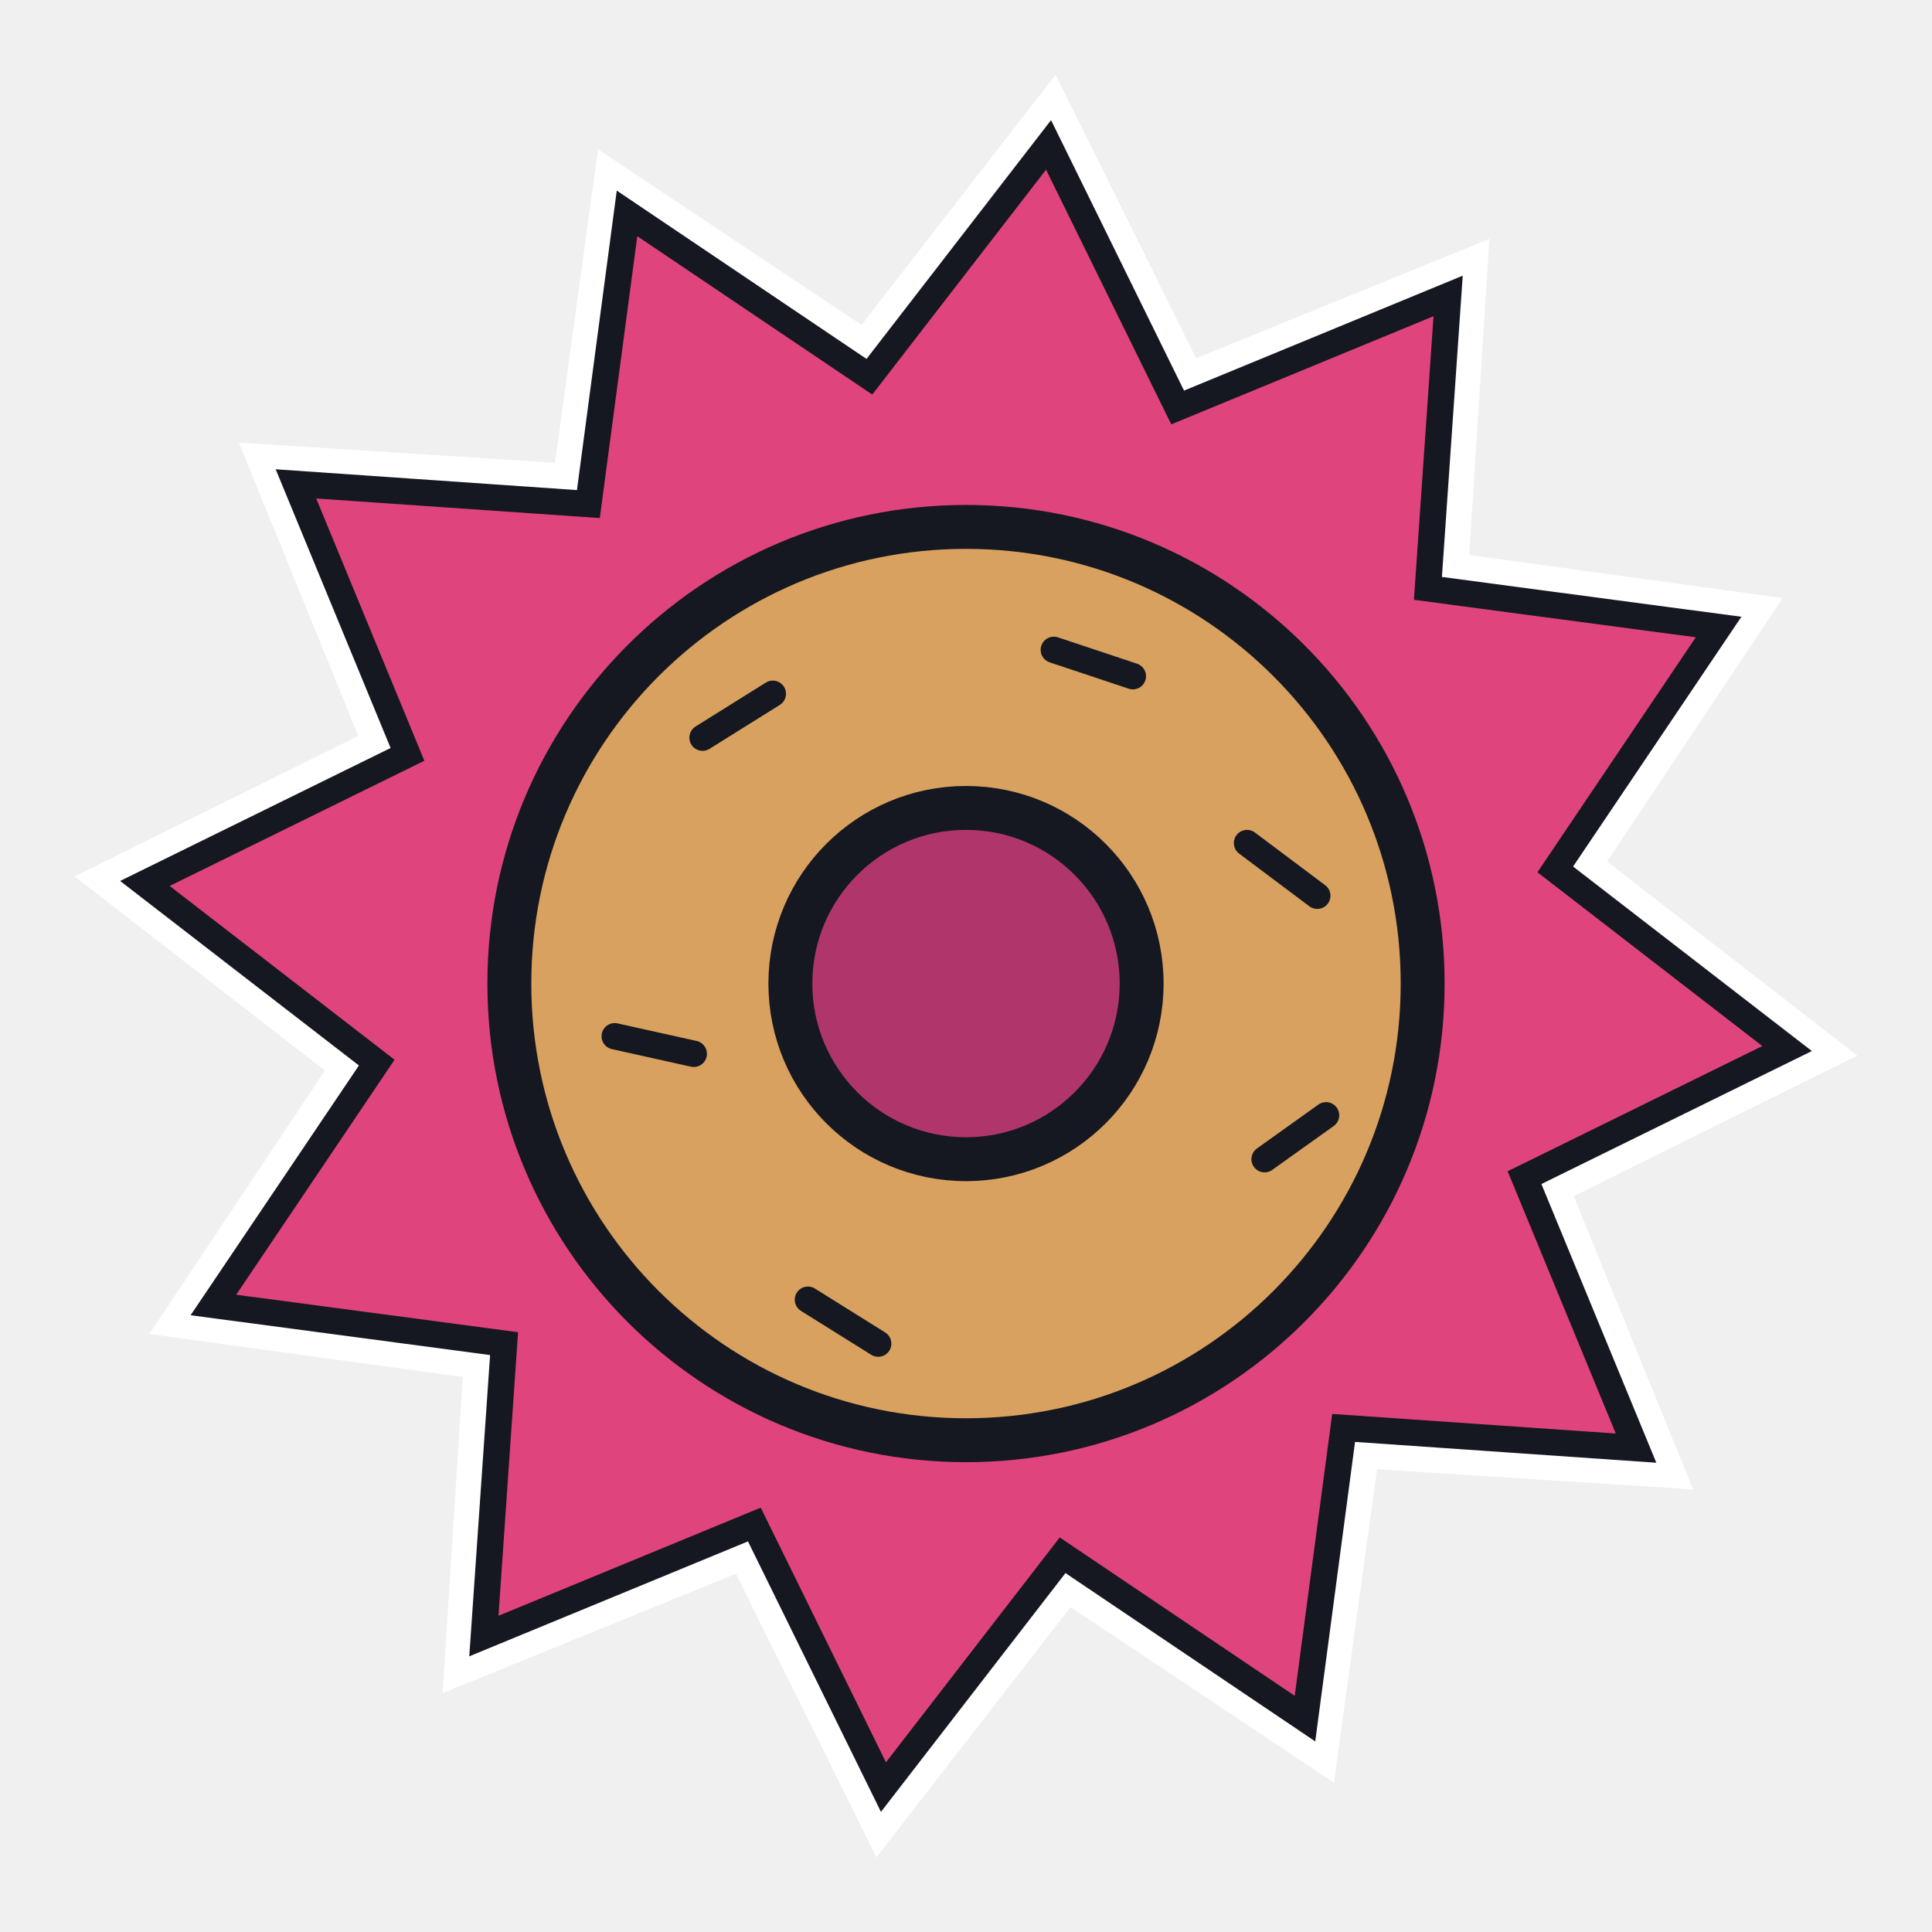
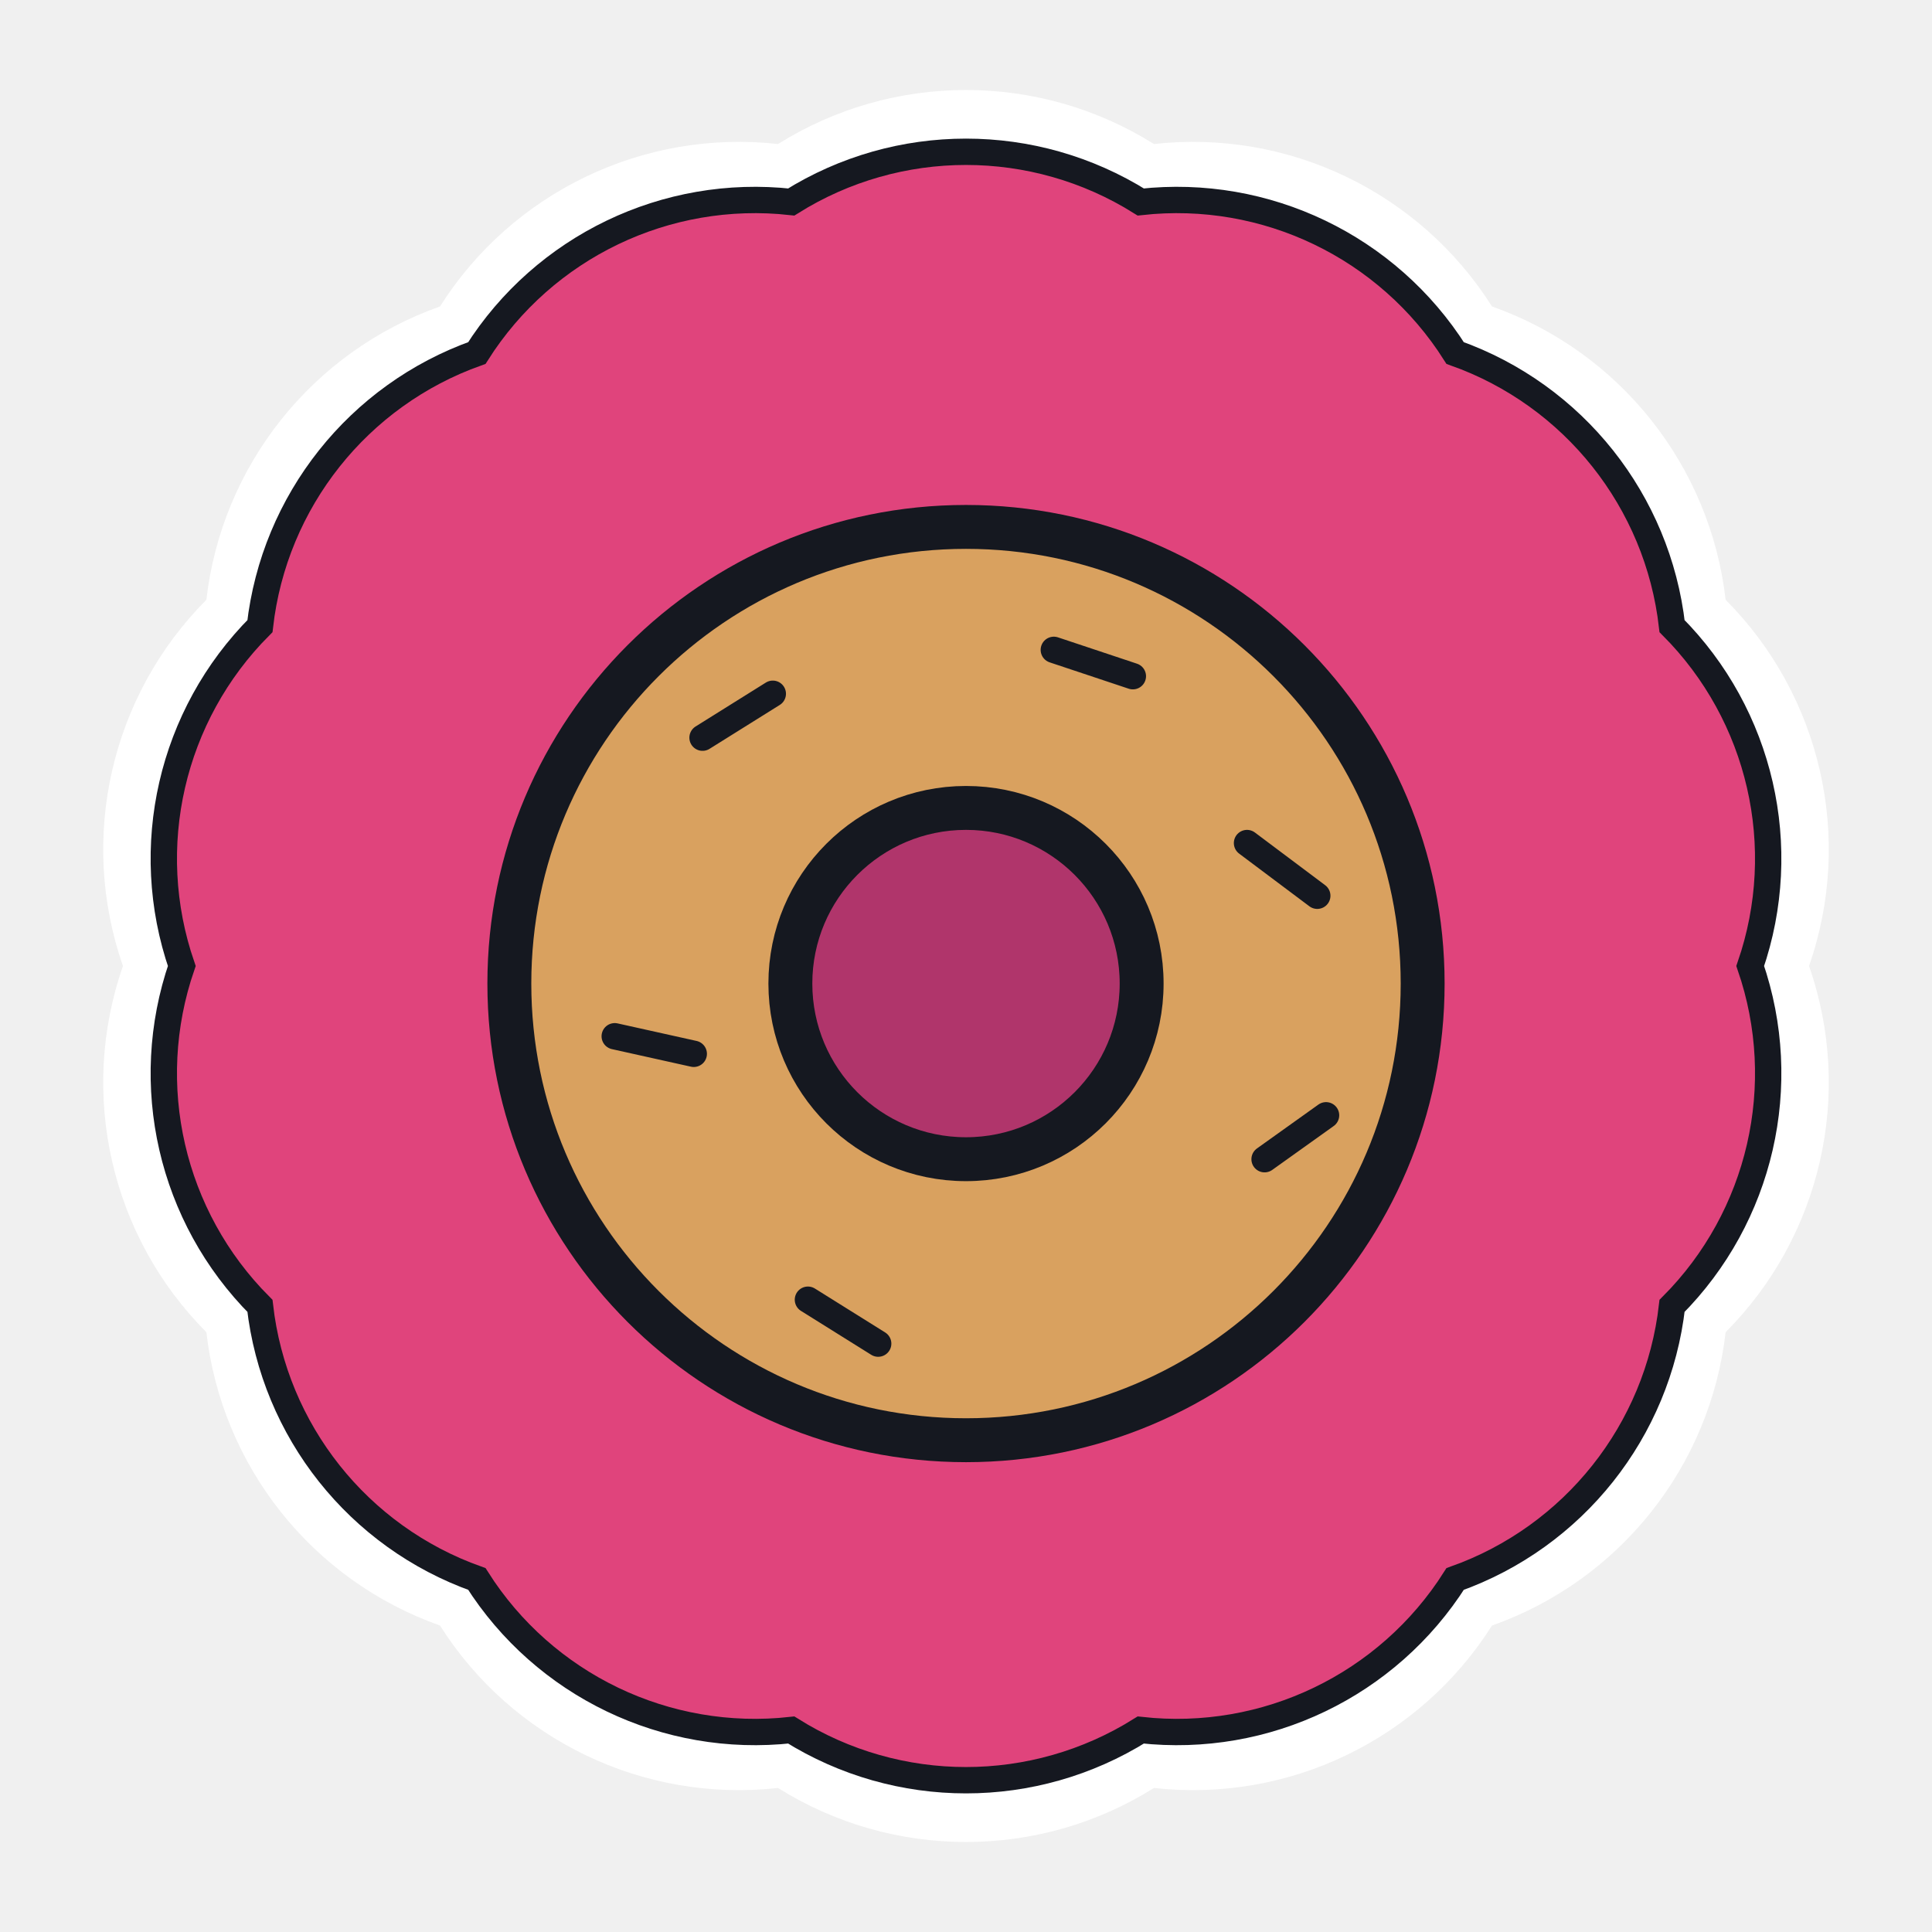
<svg xmlns="http://www.w3.org/2000/svg" viewBox="0 0 220 220">
-   <polygon points="211.5,120.2 179.2,136.2 192.8,169.6 156.8,167.3 151.9,203.0 121.9,183.0 99.8,211.5 83.8,179.2 50.4,192.8 52.7,156.8 17.0,151.9 37.0,121.9 8.5,99.8 40.8,83.8 27.2,50.4 63.2,52.7 68.1,17.0 98.1,37.0 120.2,8.5 136.2,40.8 169.6,27.2 167.3,63.2 203.0,68.1 183.0,98.1" fill="#FFFFFF" />
-   <polygon points="203.5,119.4 173.6,134.1 186.3,164.9 153.0,162.6 148.6,195.7 121.0,177.1 100.6,203.5 85.9,173.6 55.1,186.3 57.4,153.0 24.3,148.6 42.9,121.0 16.5,100.6 46.4,85.9 33.7,55.1 67.0,57.4 71.4,24.3 99.0,42.9 119.4,16.5 134.1,46.4 164.9,33.7 162.6,67.0 195.7,71.4 177.1,99.0" fill="#E0447C" stroke="#151820" stroke-width="3" />
+   <path d="M 206.0 110.0 A 40.3 40.3 0 0 1 196.5 151.7 A 40.3 40.3 0 0 1 169.9 185.1 A 40.3 40.3 0 0 1 131.4 203.6 A 40.3 40.3 0 0 1 88.6 203.6 A 40.3 40.3 0 0 1 50.1 185.1 A 40.3 40.3 0 0 1 23.5 151.7 A 40.3 40.3 0 0 1 14.0 110.0 A 40.3 40.3 0 0 1 23.5 68.3 A 40.3 40.3 0 0 1 50.1 34.9 A 40.3 40.3 0 0 1 88.6 16.4 A 40.3 40.3 0 0 1 131.4 16.4 A 40.3 40.3 0 0 1 169.9 34.9 A 40.3 40.3 0 0 1 196.5 68.3 A 40.3 40.3 0 0 1 206.0 110.0 Z" fill="#FFFFFF" />
+   <path d="M 199.3 110.0 A 37.5 37.5 0 0 1 190.4 148.7 A 37.5 37.5 0 0 1 165.7 179.8 A 37.5 37.5 0 0 1 129.9 197.0 A 37.5 37.5 0 0 1 90.1 197.0 A 37.5 37.5 0 0 1 54.3 179.8 A 37.5 37.5 0 0 1 29.6 148.7 A 37.5 37.5 0 0 1 20.7 110.0 A 37.5 37.5 0 0 1 29.6 71.3 A 37.5 37.5 0 0 1 54.3 40.2 A 37.5 37.5 0 0 1 90.1 23.0 A 37.5 37.5 0 0 1 129.9 23.0 A 37.5 37.5 0 0 1 165.7 40.2 A 37.5 37.5 0 0 1 190.4 71.3 A 37.5 37.5 0 0 1 199.3 110.0 Z" fill="#E0447C" stroke="#151820" stroke-width="3" />
  <g stroke="#151820" stroke-width="5">
    <circle cx="110" cy="112" r="52" fill="#D9A15F" />
    <circle cx="110" cy="112" r="20" fill="#B0356B" stroke-width="5" />
    <g stroke-width="3" stroke-linecap="round">
      <path d="M80 84 l8 -5 M120 74 l9 3 M142 96 l8 6 M144 132 l7 -5 M92 148 l8 5 M70 118 l9 2" />
    </g>
  </g>
</svg>
